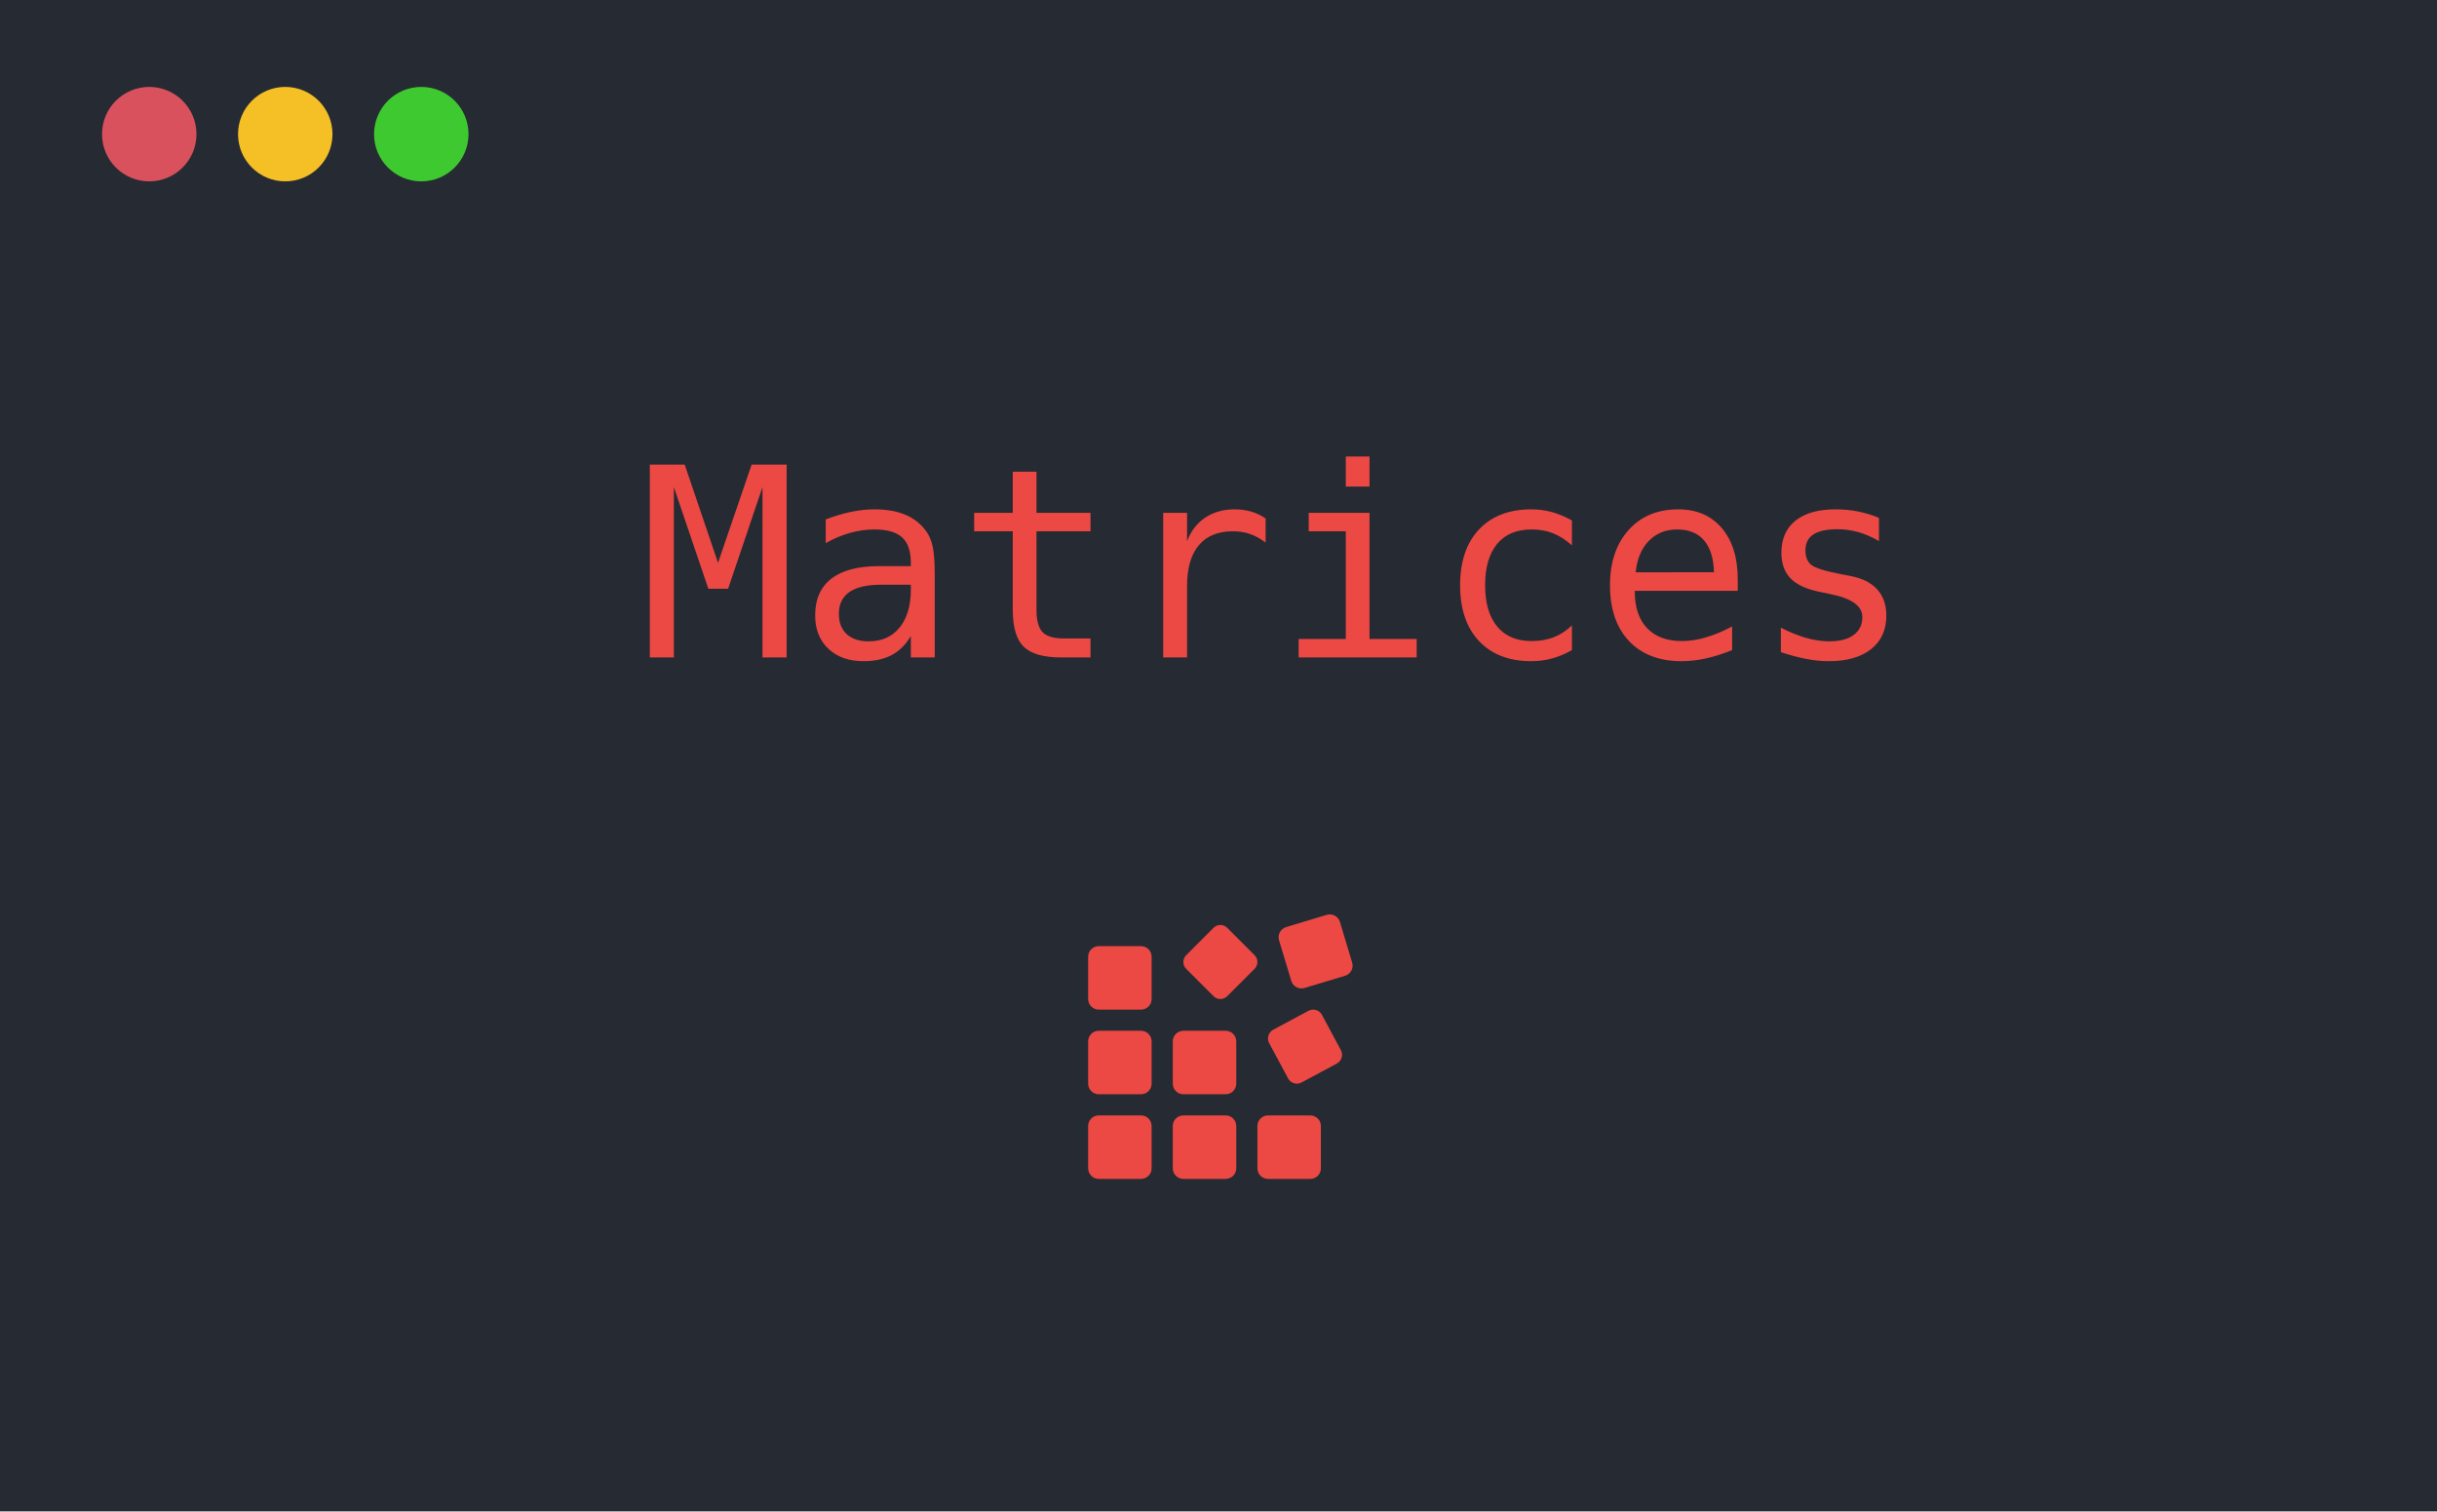
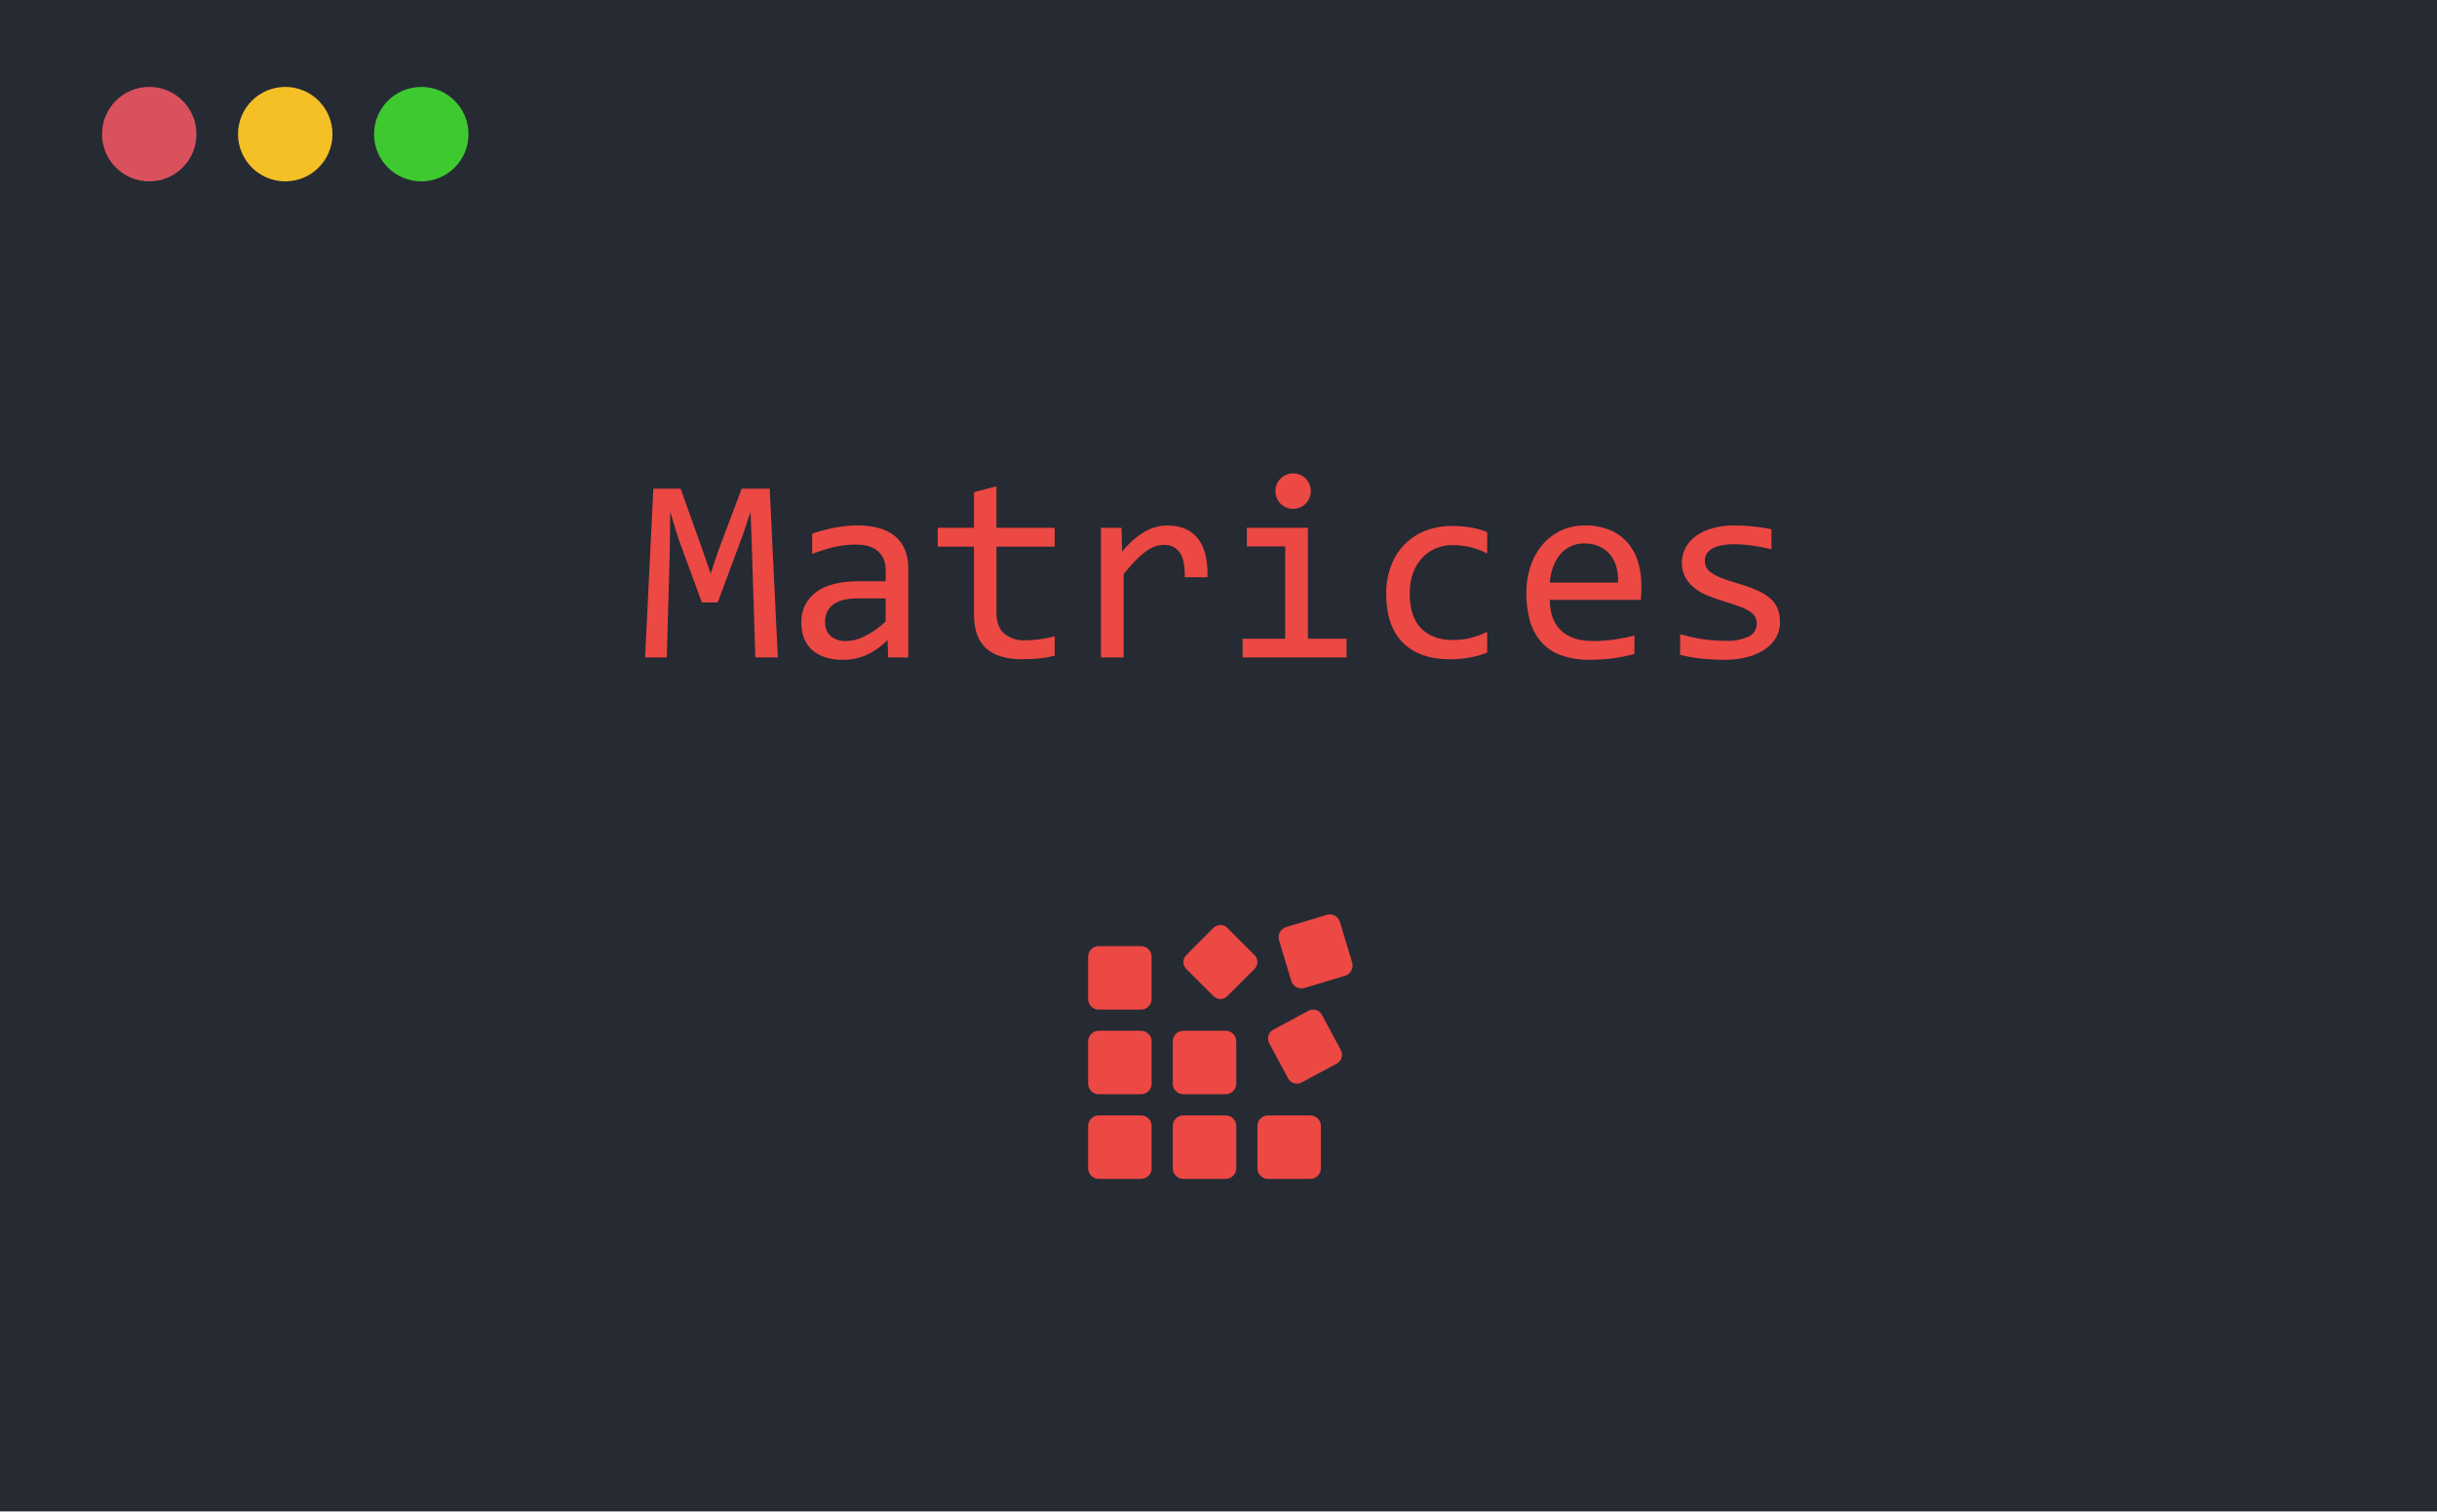
<svg xmlns="http://www.w3.org/2000/svg" width="645" height="400" viewBox="0 0 645 400">
  <defs>
-     <clipPath id="clip-Mod5">
+     <clipPath id="b">
      <rect width="645" height="400" />
    </clipPath>
  </defs>
-   <g id="Mod5" clip-path="url(#clip-Mod5)">
+   <g id="a" clip-path="url(#b)">
    <rect width="645" height="400" fill="#262a33" />
-     <circle id="Elipse_1" data-name="Elipse 1" cx="12.5" cy="12.5" r="12.5" transform="translate(27 23)" fill="#d9515d" />
-     <circle id="Elipse_2" data-name="Elipse 2" cx="12.5" cy="12.5" r="12.5" transform="translate(63 23)" fill="#f4c025" />
-     <circle id="Elipse_3" data-name="Elipse 3" cx="12.5" cy="12.5" r="12.5" transform="translate(99 23)" fill="#3ec930" />
-     <text id="Matrices" transform="translate(323 174)" fill="#ec4844" font-size="70" font-family="Consolas">
-       <tspan x="-153.945" y="0">Matrices</tspan>
-     </text>
-     <path id="icons8-registry-editor" d="M68.258,1.016a2.8,2.8,0,0,0-1.11.1L56.4,4.358a2.809,2.809,0,0,0-1.876,3.5L57.764,18.6a2.8,2.8,0,0,0,3.494,1.876L72,17.242a2.809,2.809,0,0,0,1.876-3.5L70.643,3A2.8,2.8,0,0,0,68.258,1.016ZM39,3.8a2.552,2.552,0,0,0-1.81.749L29.949,11.79a2.56,2.56,0,0,0,0,3.62l7.241,7.241a2.56,2.56,0,0,0,3.62,0l7.241-7.241a2.56,2.56,0,0,0,0-3.62L40.81,4.549A2.554,2.554,0,0,0,39,3.8ZM6.8,9.4A2.8,2.8,0,0,0,4,12.2V23.4a2.8,2.8,0,0,0,2.8,2.8H18a2.8,2.8,0,0,0,2.8-2.8V12.2A2.8,2.8,0,0,0,18,9.4ZM63.3,26.211a2.644,2.644,0,0,0-1.006.306l-9.308,5A2.645,2.645,0,0,0,51.918,35.1l5,9.308A2.645,2.645,0,0,0,60.5,45.483l9.308-5A2.645,2.645,0,0,0,70.883,36.9l-5-9.308A2.643,2.643,0,0,0,63.3,26.211ZM6.8,31.8A2.8,2.8,0,0,0,4,34.6V45.8a2.8,2.8,0,0,0,2.8,2.8H18a2.8,2.8,0,0,0,2.8-2.8V34.6A2.8,2.8,0,0,0,18,31.8Zm22.4,0a2.8,2.8,0,0,0-2.8,2.8V45.8a2.8,2.8,0,0,0,2.8,2.8H40.4a2.8,2.8,0,0,0,2.8-2.8V34.6a2.8,2.8,0,0,0-2.8-2.8ZM6.8,54.2A2.8,2.8,0,0,0,4,57V68.2A2.8,2.8,0,0,0,6.8,71H18a2.8,2.8,0,0,0,2.8-2.8V57A2.8,2.8,0,0,0,18,54.2Zm22.4,0A2.8,2.8,0,0,0,26.4,57V68.2A2.8,2.8,0,0,0,29.2,71H40.4a2.8,2.8,0,0,0,2.8-2.8V57a2.8,2.8,0,0,0-2.8-2.8Zm22.4,0A2.8,2.8,0,0,0,48.8,57V68.2A2.8,2.8,0,0,0,51.6,71H62.8a2.8,2.8,0,0,0,2.8-2.8V57a2.8,2.8,0,0,0-2.8-2.8Z" transform="translate(284 241)" fill="#ec4844" />
+     <circle cx="12.5" cy="12.5" r="12.5" transform="translate(27 23)" fill="#d9515d" />
+     <circle cx="12.5" cy="12.5" r="12.5" transform="translate(63 23)" fill="#f4c025" />
+     <circle cx="12.5" cy="12.5" r="12.5" transform="translate(99 23)" fill="#3ec930" />
+     <path d="M-117.134,0h-5.947l-.889-27.856-.376-10.7-2.085,6.221-6.6,17.773h-4.2l-6.289-17.09-2.085-6.9-.137,11.177L-146.528,0h-5.742l2.188-44.673h7.212l6.016,16.816,1.948,5.674,1.88-5.674,6.323-16.816h7.417Zm29.189,0-.137-4.614a18.6,18.6,0,0,1-5.691,4A15.321,15.321,0,0,1-99.839.615a14.864,14.864,0,0,1-5.024-.752A9.414,9.414,0,0,1-108.3-2.2,8.016,8.016,0,0,1-110.281-5.3a11.445,11.445,0,0,1-.632-3.862,9.586,9.586,0,0,1,3.845-8.083q3.845-2.922,11.365-2.922h7.109v-3.008a6.364,6.364,0,0,0-1.948-4.871q-1.948-1.829-5.947-1.829a25.428,25.428,0,0,0-5.725.649,40.242,40.242,0,0,0-5.828,1.846v-5.366q1.128-.41,2.512-.8t2.922-.7q1.538-.308,3.213-.5a30.314,30.314,0,0,1,3.384-.188,21.221,21.221,0,0,1,5.605.684,11.367,11.367,0,0,1,4.221,2.085,9.175,9.175,0,0,1,2.649,3.521,12.424,12.424,0,0,1,.923,4.99V0Zm-.649-15.62h-7.554a14.483,14.483,0,0,0-3.828.444,7.266,7.266,0,0,0-2.632,1.265,5.075,5.075,0,0,0-1.521,1.965,6.435,6.435,0,0,0-.5,2.581,5.858,5.858,0,0,0,.308,1.9,4.219,4.219,0,0,0,.991,1.606,4.784,4.784,0,0,0,1.777,1.111,7.625,7.625,0,0,0,2.666.41,11.272,11.272,0,0,0,4.7-1.248,22.962,22.962,0,0,0,5.588-3.948ZM-43.853-.479a28.967,28.967,0,0,1-4.17.735A42.6,42.6,0,0,1-52.4.479q-6.46,0-9.639-2.922t-3.179-8.972v-17.91h-9.6v-4.99h9.6V-43.75l5.947-1.538v10.972h15.415v4.99H-59.268v17.432q0,3.691,1.965,5.52a8.22,8.22,0,0,0,5.793,1.829A27.661,27.661,0,0,0-47.92-4.8a34.123,34.123,0,0,0,4.067-.8Zm12.236-33.838h5.435l.171,6.323a22.028,22.028,0,0,1,6-5.3,12.18,12.18,0,0,1,5.964-1.641q5.332,0,8.083,3.452t2.546,10.254H-9.434q.1-4.512-1.316-6.545A4.742,4.742,0,0,0-14.9-29.8a7.219,7.219,0,0,0-2.41.427,9.736,9.736,0,0,0-2.5,1.367,22.352,22.352,0,0,0-2.717,2.41A44.49,44.49,0,0,0-25.6-22.046V0h-6.016Zm48.774,4.922H7.007v-4.922H23.174v29.36h10.22V0H5.879V-4.956H17.158Zm2.085-19.312a4.718,4.718,0,0,1,1.846.359,4.465,4.465,0,0,1,1.487,1.008,4.853,4.853,0,0,1,.991,1.487,4.593,4.593,0,0,1,.359,1.829,4.63,4.63,0,0,1-.359,1.812,4.8,4.8,0,0,1-.991,1.5A4.465,4.465,0,0,1,21.089-39.7a4.718,4.718,0,0,1-1.846.359A4.718,4.718,0,0,1,17.4-39.7a4.465,4.465,0,0,1-1.487-1.008,4.8,4.8,0,0,1-.991-1.5,4.63,4.63,0,0,1-.359-1.812,4.593,4.593,0,0,1,.359-1.829,4.853,4.853,0,0,1,.991-1.487A4.465,4.465,0,0,1,17.4-48.347,4.718,4.718,0,0,1,19.243-48.706ZM70.615-1.265A25.726,25.726,0,0,1,65.847.051a29.227,29.227,0,0,1-5.042.427q-8.135,0-12.527-4.409T43.887-16.816A20.572,20.572,0,0,1,45.151-24.2a16.443,16.443,0,0,1,3.555-5.674,15.711,15.711,0,0,1,5.469-3.64,18.572,18.572,0,0,1,7.007-1.282,31.278,31.278,0,0,1,4.99.376,20.666,20.666,0,0,1,4.443,1.23v5.674a18.855,18.855,0,0,0-4.529-1.692,21.238,21.238,0,0,0-4.768-.53,10.86,10.86,0,0,0-4.324.872,10.544,10.544,0,0,0-3.572,2.512,11.9,11.9,0,0,0-2.427,4,15.038,15.038,0,0,0-.889,5.332q0,6.221,3.025,9.314t8.391,3.093a20.021,20.021,0,0,0,4.7-.547A19.485,19.485,0,0,0,70.615-6.8ZM111.426-18.97q0,1.265-.034,2.119t-.1,1.606h-24.1q0,5.264,2.939,8.083t8.477,2.82q1.5,0,3.008-.12t2.905-.325q1.4-.205,2.683-.461t2.375-.564V-.923A41.518,41.518,0,0,1,104.094.188a45.807,45.807,0,0,1-6.34.427,21.56,21.56,0,0,1-7.588-1.2A12.987,12.987,0,0,1,84.954-4.05a14.284,14.284,0,0,1-3.008-5.571,26.366,26.366,0,0,1-.974-7.468,22.177,22.177,0,0,1,1.042-6.853,17.2,17.2,0,0,1,3.042-5.674,14.623,14.623,0,0,1,4.9-3.879,14.7,14.7,0,0,1,6.6-1.436,16.744,16.744,0,0,1,6.357,1.128,12.766,12.766,0,0,1,4.666,3.2,13.625,13.625,0,0,1,2.871,5.024A21.063,21.063,0,0,1,111.426-18.97Zm-6.187-.854a12.965,12.965,0,0,0-.444-4.187,8.813,8.813,0,0,0-1.692-3.264,7.88,7.88,0,0,0-2.854-2.136,9.579,9.579,0,0,0-3.965-.769,8.281,8.281,0,0,0-3.555.752,8.107,8.107,0,0,0-2.769,2.119,10.947,10.947,0,0,0-1.88,3.281,15.129,15.129,0,0,0-.889,4.2ZM148.1-9.365a8.169,8.169,0,0,1-.615,3.247,8.518,8.518,0,0,1-1.675,2.546,10.419,10.419,0,0,1-2.461,1.9,16.361,16.361,0,0,1-2.991,1.3,19.676,19.676,0,0,1-3.264.752,23.187,23.187,0,0,1-3.281.239A61.5,61.5,0,0,1,127.4.308a43.232,43.232,0,0,1-5.725-.991V-6.152a47.641,47.641,0,0,0,5.981,1.3,39.963,39.963,0,0,0,5.913.444A13.267,13.267,0,0,0,139.9-5.571a3.635,3.635,0,0,0,2.051-3.315,4.06,4.06,0,0,0-.325-1.658,3.766,3.766,0,0,0-1.179-1.4A11.271,11.271,0,0,0,137.8-13.33q-1.794-.718-4.9-1.641a34.814,34.814,0,0,1-4.29-1.555,14.383,14.383,0,0,1-3.4-2.068,8.88,8.88,0,0,1-2.256-2.8,8.243,8.243,0,0,1-.82-3.794,8.718,8.718,0,0,1,.667-3.145,8.545,8.545,0,0,1,2.273-3.179,12.649,12.649,0,0,1,4.341-2.444,20.587,20.587,0,0,1,6.836-.974q2.017,0,4.478.222a46.239,46.239,0,0,1,5.127.769v5.3a49.016,49.016,0,0,0-5.315-1.008,34.631,34.631,0,0,0-4.358-.325,17.39,17.39,0,0,0-3.743.342,7.766,7.766,0,0,0-2.461.94,3.669,3.669,0,0,0-1.35,1.4,3.741,3.741,0,0,0-.41,1.726,3.839,3.839,0,0,0,.359,1.675,4.008,4.008,0,0,0,1.333,1.453,13.138,13.138,0,0,0,2.717,1.4q1.743.7,4.546,1.521a36.362,36.362,0,0,1,5.127,1.863,13.233,13.233,0,0,1,3.384,2.17,7,7,0,0,1,1.863,2.7A9.687,9.687,0,0,1,148.1-9.365Z" transform="translate(323 174)" fill="#ec4844" />
+     <path d="M68.258,1.016a2.8,2.8,0,0,0-1.11.1L56.4,4.358a2.809,2.809,0,0,0-1.876,3.5L57.764,18.6a2.8,2.8,0,0,0,3.494,1.876L72,17.242a2.809,2.809,0,0,0,1.876-3.5L70.643,3A2.8,2.8,0,0,0,68.258,1.016ZM39,3.8a2.552,2.552,0,0,0-1.81.749L29.949,11.79a2.56,2.56,0,0,0,0,3.62l7.241,7.241a2.56,2.56,0,0,0,3.62,0l7.241-7.241a2.56,2.56,0,0,0,0-3.62L40.81,4.549A2.554,2.554,0,0,0,39,3.8ZM6.8,9.4A2.8,2.8,0,0,0,4,12.2V23.4a2.8,2.8,0,0,0,2.8,2.8H18a2.8,2.8,0,0,0,2.8-2.8V12.2A2.8,2.8,0,0,0,18,9.4ZM63.3,26.211a2.644,2.644,0,0,0-1.006.306l-9.308,5A2.645,2.645,0,0,0,51.918,35.1l5,9.308A2.645,2.645,0,0,0,60.5,45.483l9.308-5A2.645,2.645,0,0,0,70.883,36.9l-5-9.308A2.643,2.643,0,0,0,63.3,26.211ZM6.8,31.8A2.8,2.8,0,0,0,4,34.6V45.8a2.8,2.8,0,0,0,2.8,2.8H18a2.8,2.8,0,0,0,2.8-2.8V34.6A2.8,2.8,0,0,0,18,31.8Zm22.4,0a2.8,2.8,0,0,0-2.8,2.8V45.8a2.8,2.8,0,0,0,2.8,2.8H40.4a2.8,2.8,0,0,0,2.8-2.8V34.6a2.8,2.8,0,0,0-2.8-2.8ZM6.8,54.2A2.8,2.8,0,0,0,4,57V68.2A2.8,2.8,0,0,0,6.8,71H18a2.8,2.8,0,0,0,2.8-2.8V57A2.8,2.8,0,0,0,18,54.2Zm22.4,0A2.8,2.8,0,0,0,26.4,57V68.2A2.8,2.8,0,0,0,29.2,71H40.4a2.8,2.8,0,0,0,2.8-2.8V57a2.8,2.8,0,0,0-2.8-2.8Zm22.4,0A2.8,2.8,0,0,0,48.8,57V68.2A2.8,2.8,0,0,0,51.6,71H62.8a2.8,2.8,0,0,0,2.8-2.8V57a2.8,2.8,0,0,0-2.8-2.8Z" transform="translate(284 241)" fill="#ec4844" />
  </g>
</svg>
